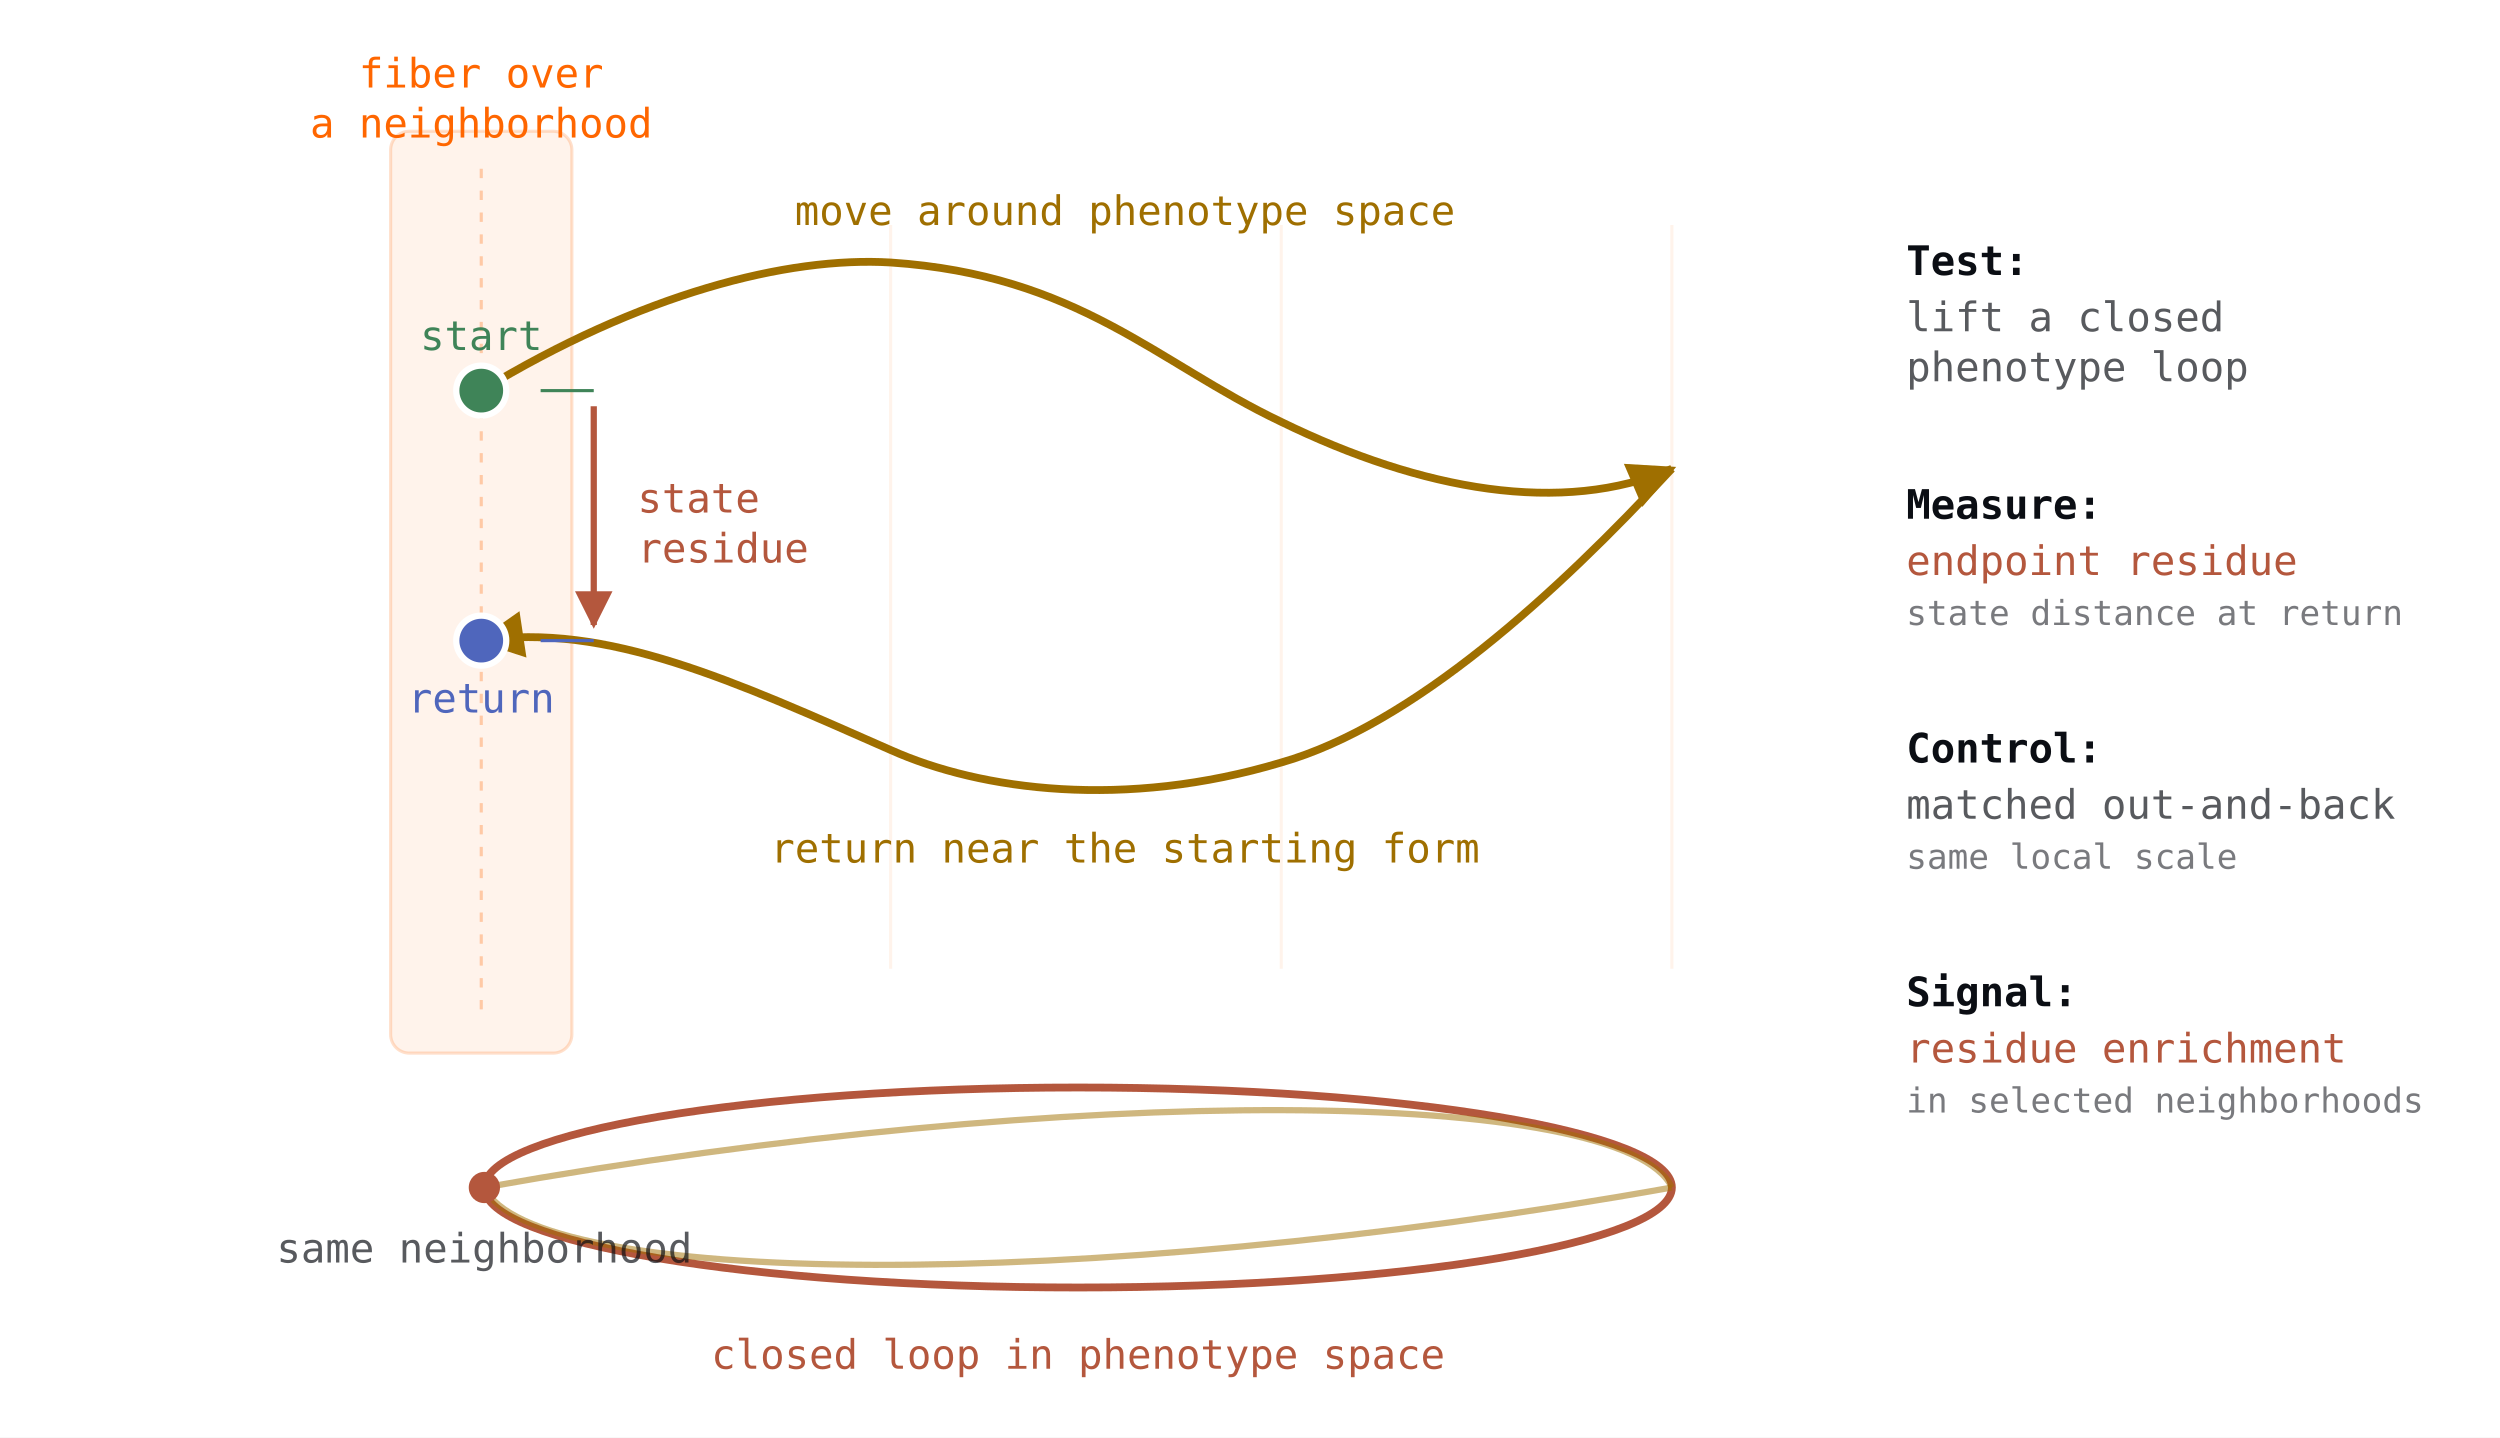
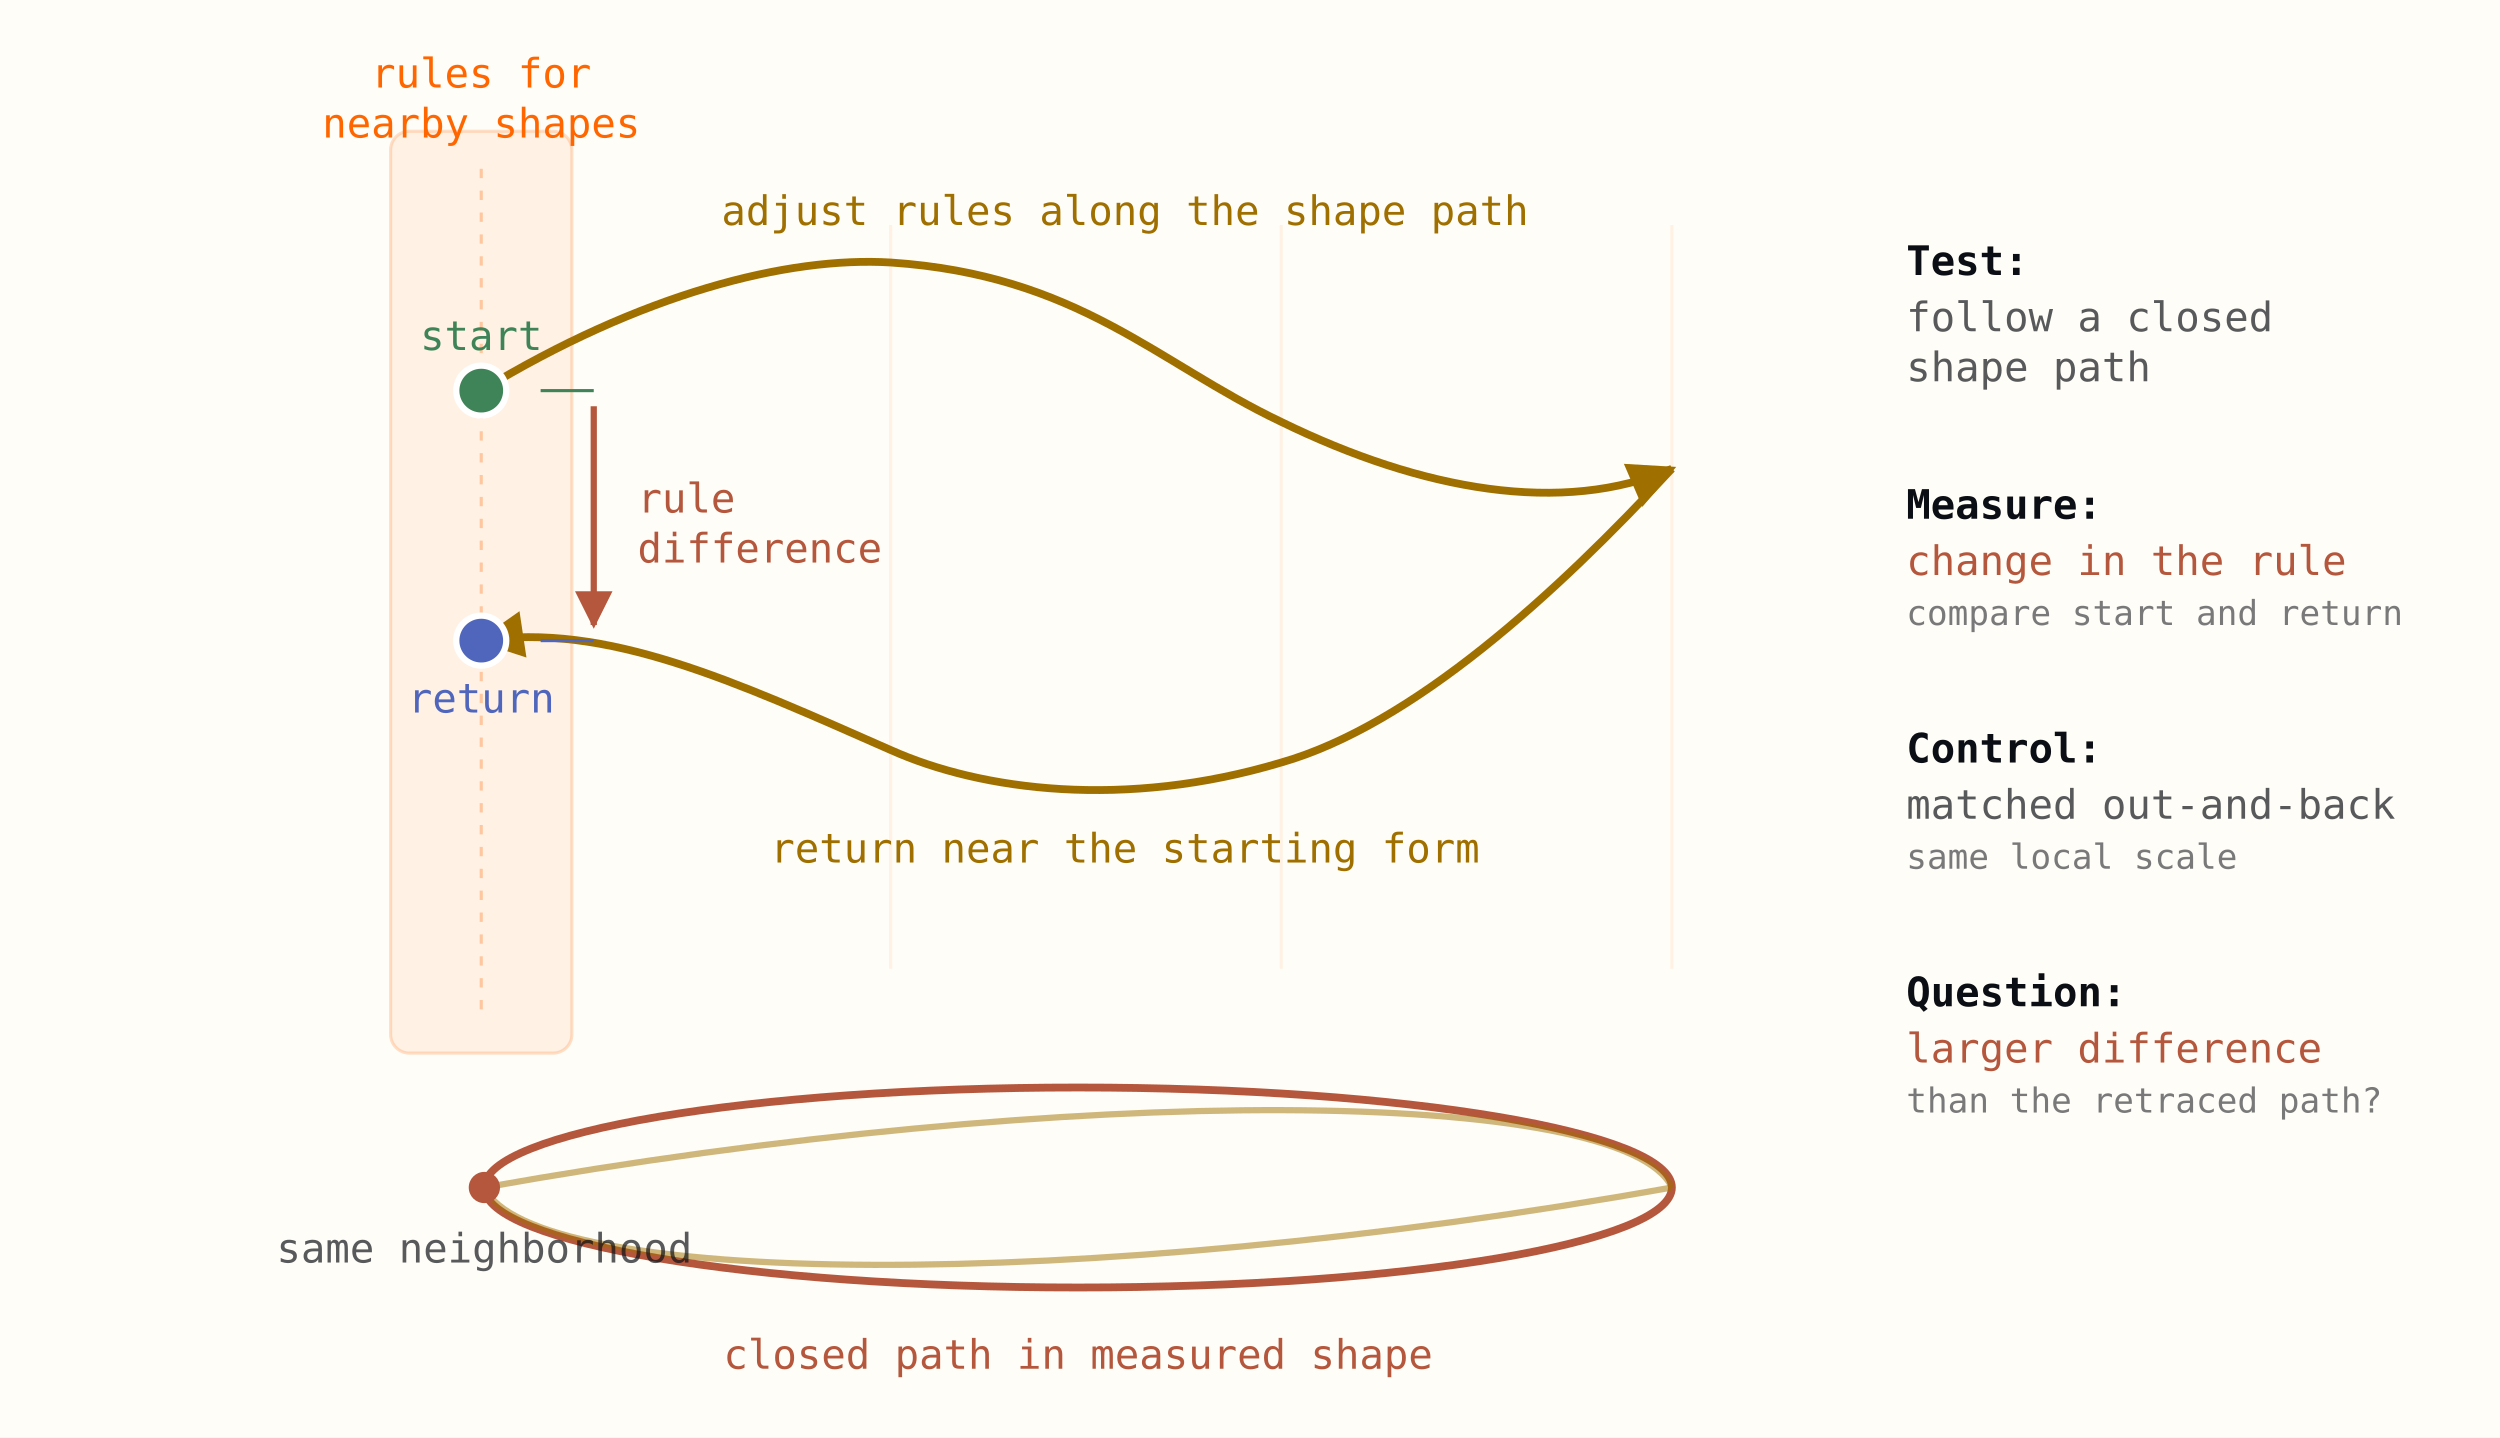
<svg xmlns="http://www.w3.org/2000/svg" viewBox="0 0 800 460" width="800" height="460">
  <style>
text { font-family: "Berkeley Mono", ui-monospace, monospace; fill: #0b0e14; }
.label { font-size: 13px; fill: rgba(11,14,20,0.68); }
.small { font-size: 11px; fill: rgba(11,14,20,0.55); }
.title { font-size: 13px; fill: #0b0e14; font-weight: 700; }
.accent { font-size: 13px; fill: #ff6600; }
.red { font-size: 13px; fill: #b4573d; }
.green { font-size: 13px; fill: #3f8458; }
.gold { font-size: 13px; fill: #9f6f00; }
.blue { font-size: 13px; fill: #4f66bc; }
.note { font-size: 12px; fill: rgba(11,14,20,0.5); font-style: italic; }
</style>
-   <rect width="800" height="460" fill="#ffffff" />
+   <rect width="800" height="460" fill="#fffdf7" />
  <defs>
    <marker id="arrowGold" viewBox="0 0 10 10" refX="9" refY="5" markerWidth="6" markerHeight="6" orient="auto">
      <path d="M 0 0 L 10 5 L 0 10 z" fill="#9f6f00" />
    </marker>
    <marker id="arrowRed" viewBox="0 0 10 10" refX="9" refY="5" markerWidth="6" markerHeight="6" orient="auto">
      <path d="M 0 0 L 10 5 L 0 10 z" fill="#b4573d" />
    </marker>
  </defs>
  <rect x="125" y="42" width="58" height="295" rx="6" fill="#ff6600" fill-opacity="0.08" stroke="#ff6600" stroke-opacity="0.2" />
  <line x1="154" y1="54" x2="154" y2="323" stroke="#ff6600" stroke-opacity="0.3" stroke-width="1" stroke-dasharray="3,4" />
-   <text x="154" y="28" class="accent" text-anchor="middle">fiber over</text>
-   <text x="154" y="44" class="accent" text-anchor="middle">a neighborhood</text>
+   <text x="154" y="28" class="accent" text-anchor="middle">rules for</text>
+   <text x="154" y="44" class="accent" text-anchor="middle">nearby shapes</text>
  <g stroke="#ff6600" stroke-opacity="0.08" stroke-width="1">
    <line x1="285" y1="72" x2="285" y2="310" />
    <line x1="410" y1="72" x2="410" y2="310" />
    <line x1="535" y1="72" x2="535" y2="310" />
  </g>
  <path d="M 154 125 C 205 94, 252 82, 285 84 C 345 88, 370 116, 410 135 C 455 157, 500 165, 535 150" stroke="#9f6f00" stroke-width="2.5" fill="none" marker-end="url(#arrowGold)" />
  <path d="M 535 150 C 498 190, 452 232, 410 244 C 360 259, 314 253, 285 240 C 235 218, 194 199, 154 205" stroke="#9f6f00" stroke-width="2.5" fill="none" marker-end="url(#arrowGold)" />
  <circle cx="154" cy="125" r="8" fill="#3f8458" stroke="#ffffff" stroke-width="2" />
  <circle cx="154" cy="205" r="8" fill="#4f66bc" stroke="#ffffff" stroke-width="2" />
  <text x="154" y="112" class="green" text-anchor="middle">start</text>
  <text x="154" y="228" class="blue" text-anchor="middle">return</text>
  <line x1="173" y1="125" x2="190" y2="125" stroke="#3f8458" stroke-width="1" />
  <line x1="173" y1="205" x2="190" y2="205" stroke="#4f66bc" stroke-width="1" />
  <line x1="190" y1="130" x2="190" y2="200" stroke="#b4573d" stroke-width="2" marker-end="url(#arrowRed)" />
-   <text x="204" y="164" class="red">state</text>
-   <text x="204" y="180" class="red">residue</text>
-   <text x="360" y="72" class="gold" text-anchor="middle">move around phenotype space</text>
+   <text x="204" y="164" class="red">rule</text>
+   <text x="204" y="180" class="red">difference</text>
+   <text x="360" y="72" class="gold" text-anchor="middle">adjust rules along the shape path</text>
  <text x="360" y="276" class="gold" text-anchor="middle">return near the starting form</text>
  <ellipse cx="345" cy="380" rx="190" ry="32" fill="none" stroke="#b4573d" stroke-width="2.5" />
  <path d="M 535 380 C 520 348, 345 346, 155 380" stroke="#9f6f00" stroke-width="2" fill="none" opacity="0.5" />
  <path d="M 155 380 C 170 412, 345 414, 535 380" stroke="#9f6f00" stroke-width="2" fill="none" opacity="0.5" />
  <circle cx="155" cy="380" r="5" fill="#b4573d" />
  <text x="155" y="404" class="label" text-anchor="middle">same neighborhood</text>
-   <text x="345" y="438" class="red" text-anchor="middle">closed loop in phenotype space</text>
+   <text x="345" y="438" class="red" text-anchor="middle">closed path in measured shape</text>
  <text x="610" y="88" class="title">Test:</text>
-   <text x="610" y="106" class="label">lift a closed</text>
-   <text x="610" y="122" class="label">phenotype loop</text>
+   <text x="610" y="106" class="label">follow a closed</text>
+   <text x="610" y="122" class="label">shape path</text>
  <text x="610" y="166" class="title">Measure:</text>
-   <text x="610" y="184" class="red">endpoint residue</text>
-   <text x="610" y="200" class="small">state distance at return</text>
+   <text x="610" y="184" class="red">change in the rule</text>
+   <text x="610" y="200" class="small">compare start and return</text>
  <text x="610" y="244" class="title">Control:</text>
  <text x="610" y="262" class="label">matched out-and-back</text>
  <text x="610" y="278" class="small">same local scale</text>
-   <text x="610" y="322" class="title">Signal:</text>
-   <text x="610" y="340" class="red">residue enrichment</text>
-   <text x="610" y="356" class="small">in selected neighborhoods</text>
+   <text x="610" y="322" class="title">Question:</text>
+   <text x="610" y="340" class="red">larger difference</text>
+   <text x="610" y="356" class="small">than the retraced path?</text>
</svg>
